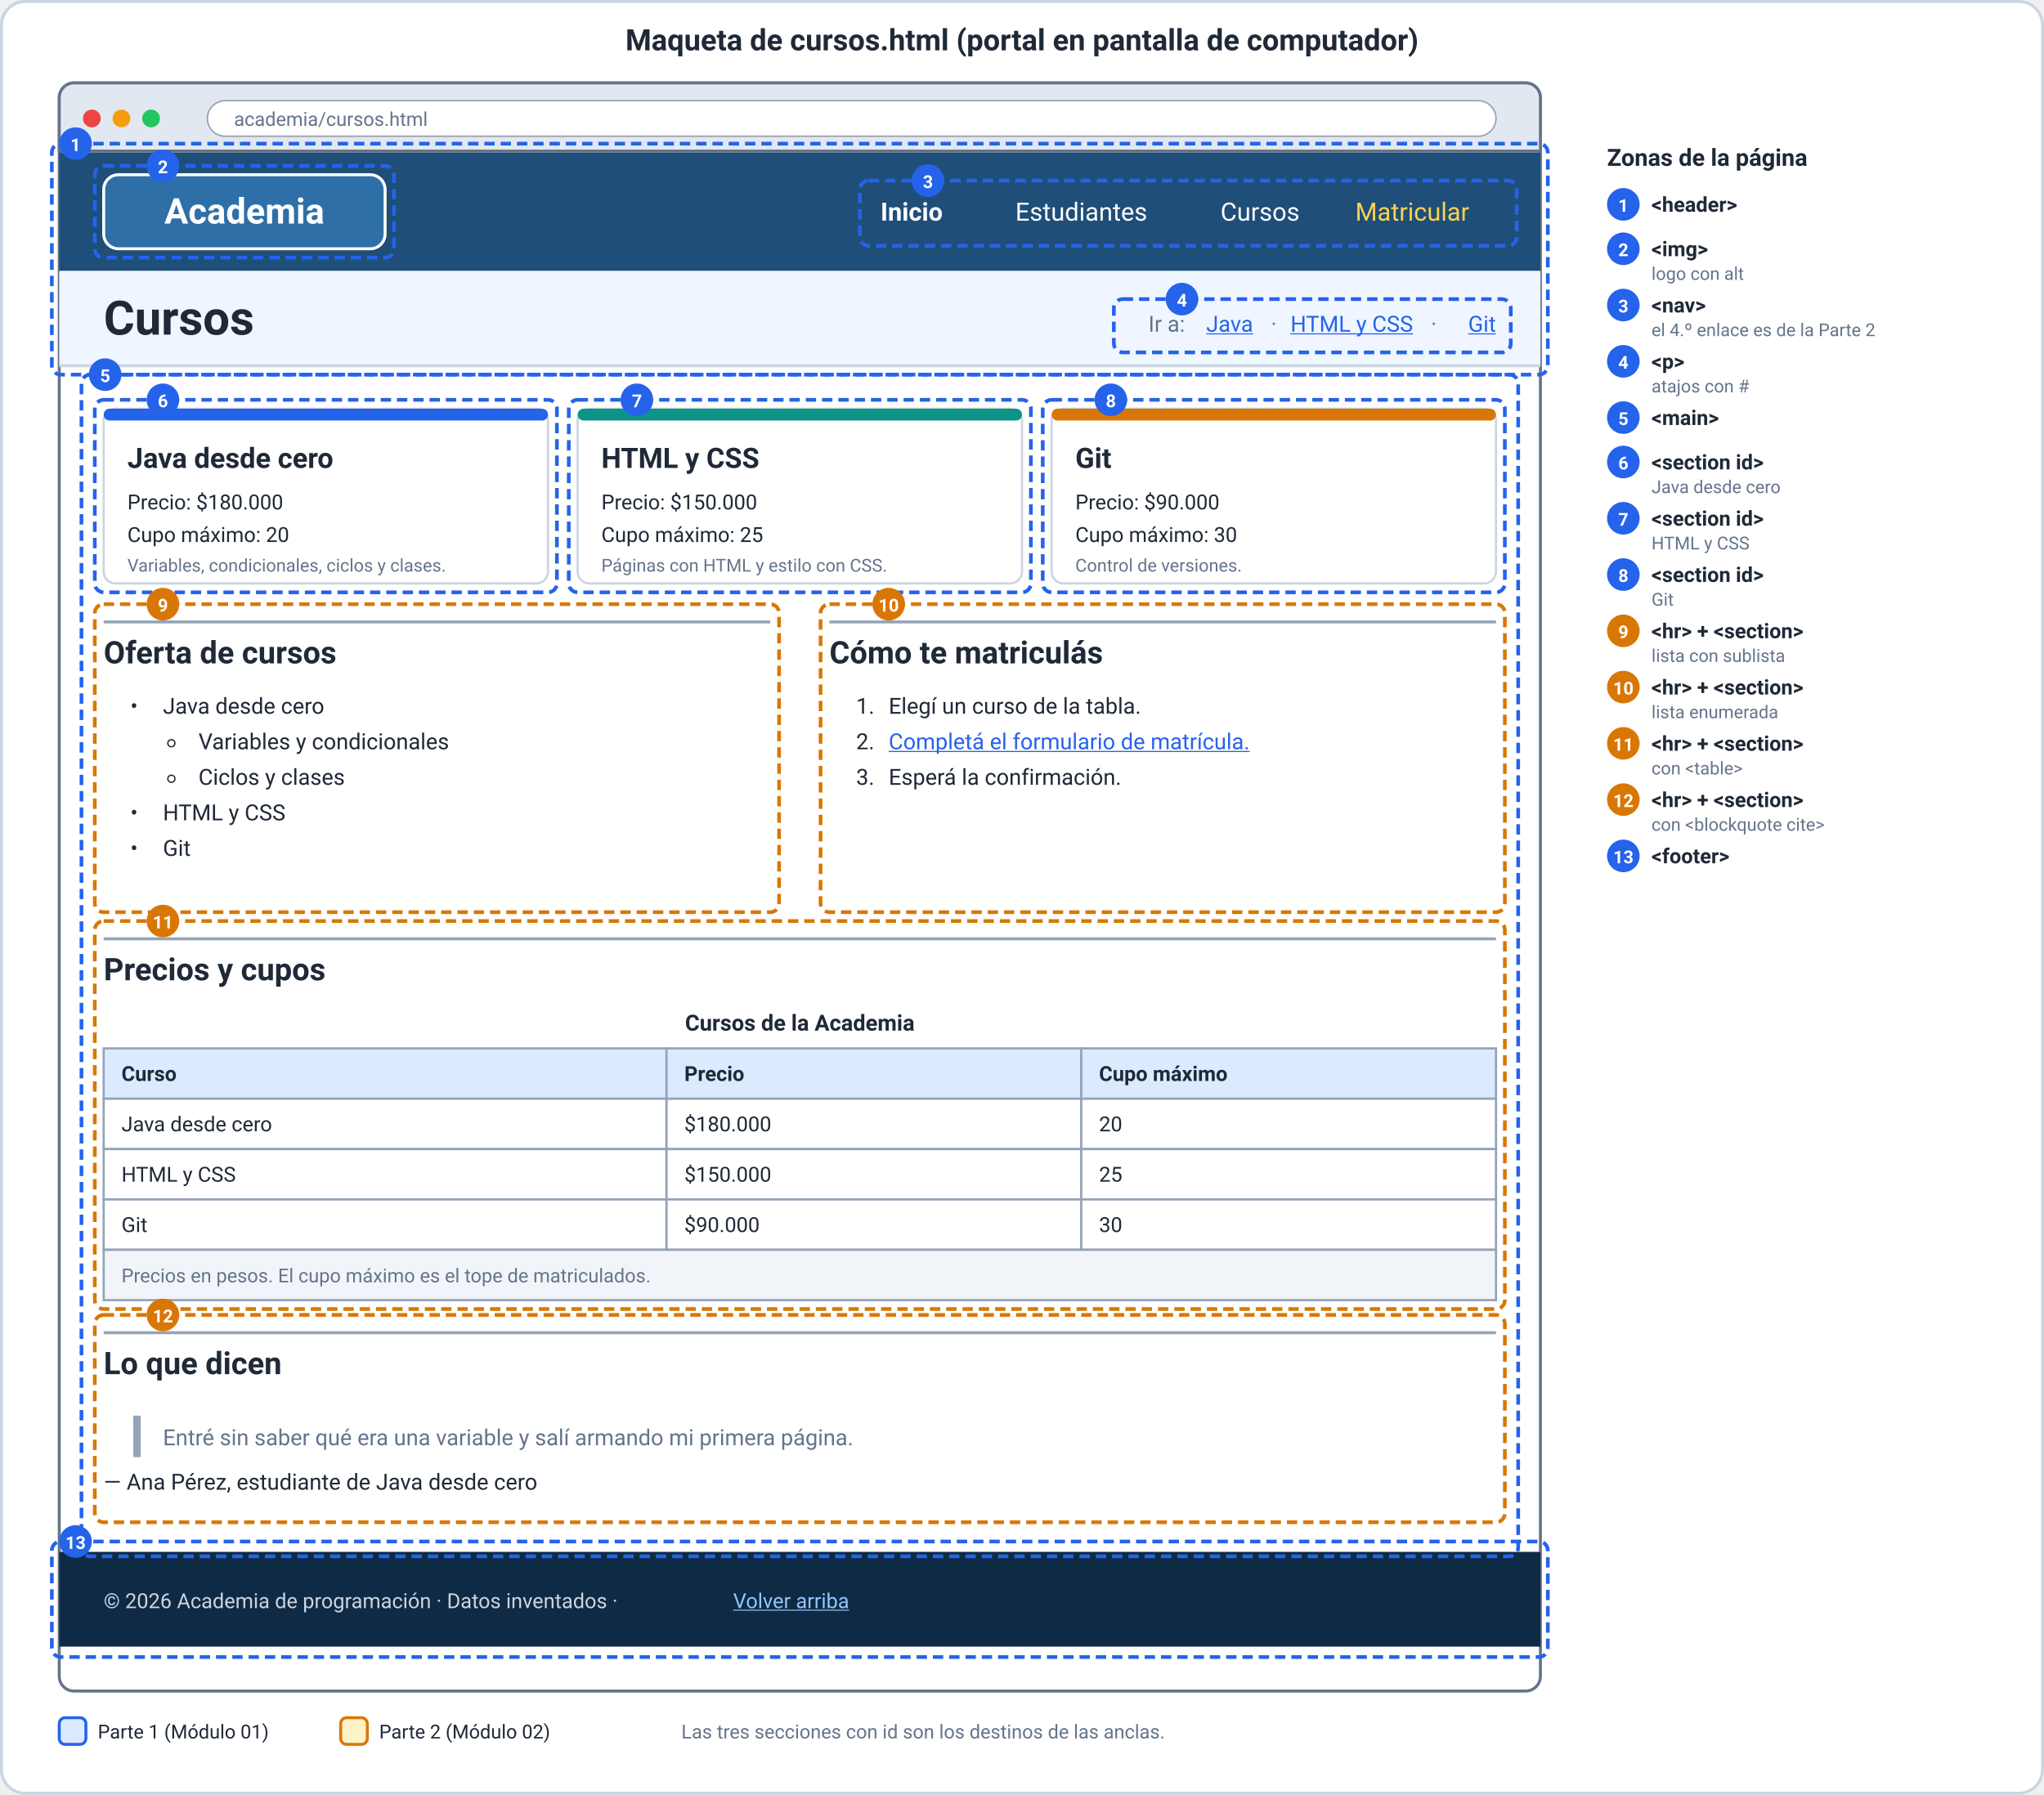
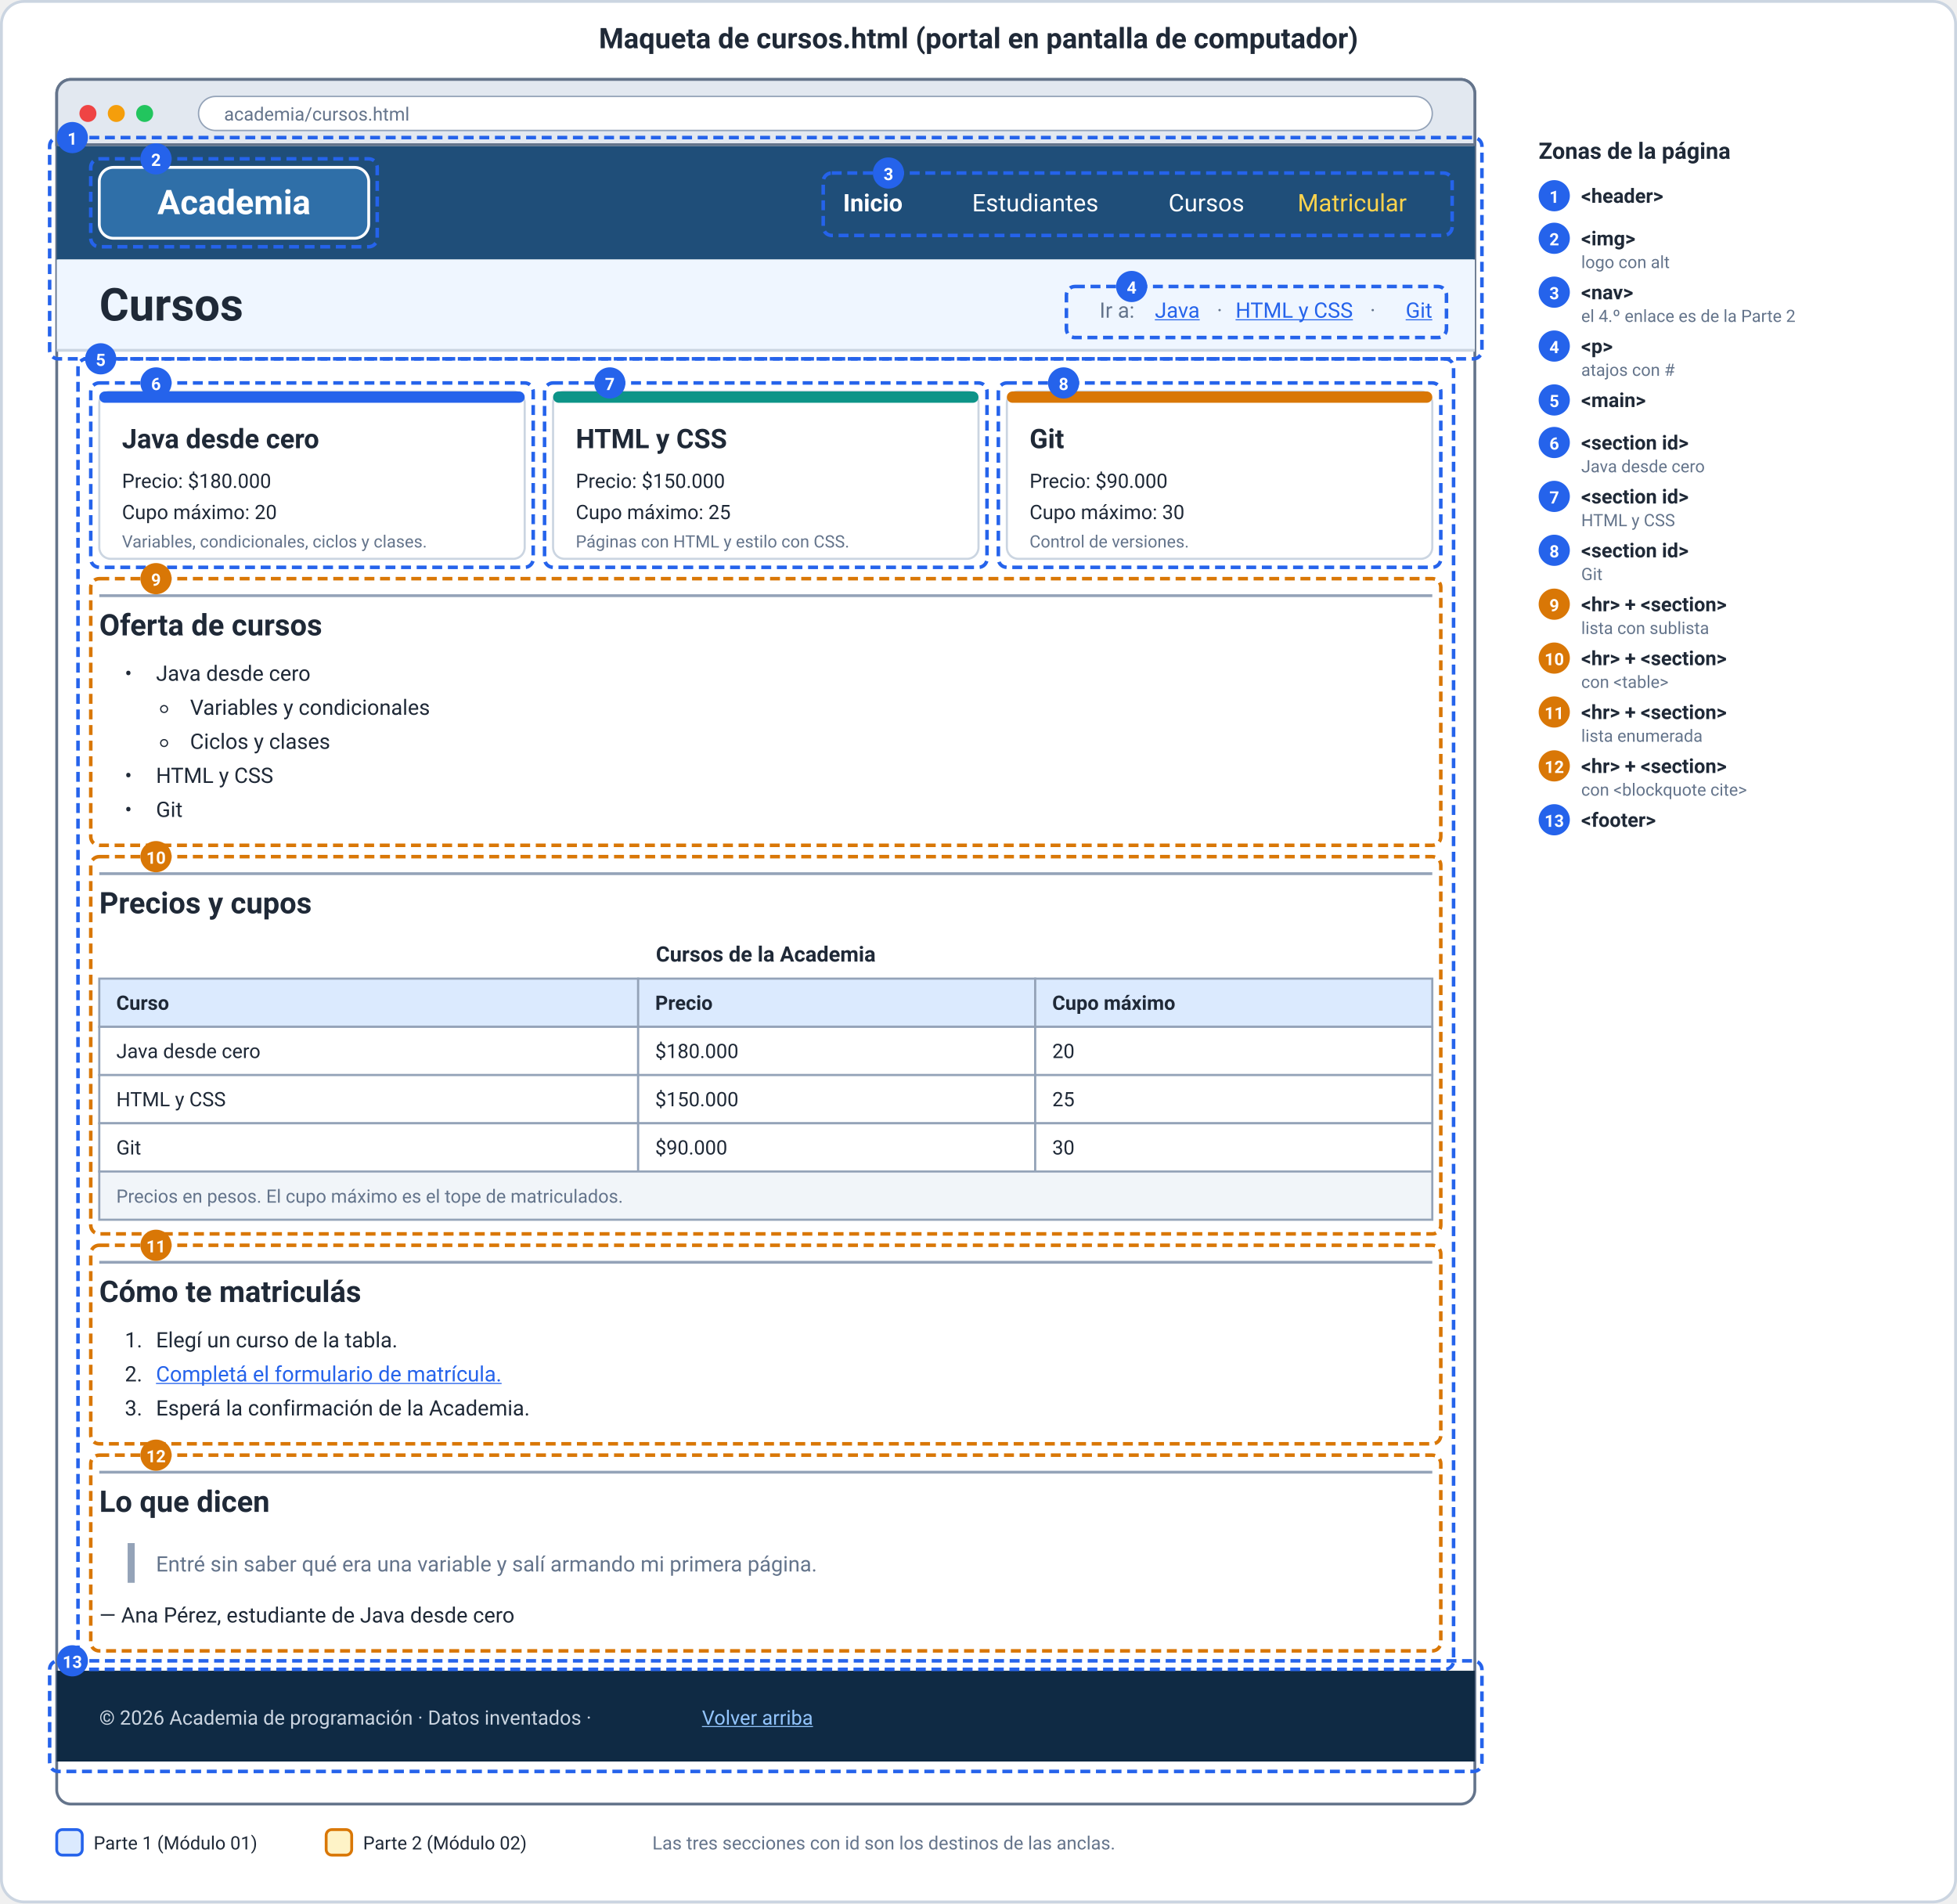
- <svg xmlns="http://www.w3.org/2000/svg" viewBox="0 0 1380 1212" width="1380" height="1212" role="img" aria-labelledby="t d" font-family="system-ui, -apple-system, Segoe UI, Roboto, Helvetica, Arial, sans-serif">
+ <svg xmlns="http://www.w3.org/2000/svg" viewBox="0 0 1380 1342" width="1380" height="1342" role="img" aria-labelledby="t d" font-family="system-ui, -apple-system, Segoe UI, Roboto, Helvetica, Arial, sans-serif">
  <defs>
    <marker id="ah" viewBox="0 0 10 10" refX="8" refY="5" markerWidth="7" markerHeight="7" orient="auto-start-reverse">
      <path d="M0 0L10 5L0 10z" fill="#64748b" />
    </marker>
  </defs>
-   <rect x="1" y="1" width="1378" height="1210" rx="16" fill="#ffffff" stroke="#cbd5e1" stroke-width="2" />
+   <rect x="1" y="1" width="1378" height="1340" rx="16" fill="#ffffff" stroke="#cbd5e1" stroke-width="2" />
  <text x="690.0" y="34" text-anchor="middle" font-size="20" font-weight="700" fill="#1f2937">Maqueta de cursos.html (portal en pantalla de computador)</text>
-   <rect x="40" y="56" width="1000" height="1086" rx="10" fill="#ffffff" stroke="#64748b" stroke-width="2" />
+   <rect x="40" y="56" width="1000" height="1216" rx="10" fill="#ffffff" stroke="#64748b" stroke-width="2" />
  <path d="M40 66 a10 10 0 0 1 10 -10 h980 a10 10 0 0 1 10 10 v36 h-1000z" fill="#e2e8f0" stroke="#64748b" stroke-width="2" />
  <circle cx="62" cy="80" r="6" fill="#ef4444" />
  <circle cx="82" cy="80" r="6" fill="#f59e0b" />
  <circle cx="102" cy="80" r="6" fill="#22c55e" />
  <rect x="140" y="68" width="870" height="24" rx="12" fill="#ffffff" stroke="#94a3b8" />
  <text x="158" y="85" text-anchor="start" font-size="13" font-weight="400" fill="#64748b">academia/cursos.html</text>
  <rect x="40" y="103" width="1000" height="80" fill="#1f4e79" />
  <rect x="70" y="118" width="190" height="50" rx="10" fill="#2f6fa8" stroke="#ffffff" stroke-width="2" />
  <text x="165" y="151" font-size="24" font-weight="700" fill="#ffffff" text-anchor="middle">Academia</text>
  <text x="915.0" y="149" font-size="17" font-weight="400" fill="#fcd34d" text-anchor="start">Matricular</text>
  <text x="824.0" y="149" font-size="17" font-weight="400" fill="#ffffff" text-anchor="start">Cursos</text>
  <text x="685.5" y="149" font-size="17" font-weight="400" fill="#ffffff" text-anchor="start">Estudiantes</text>
  <text x="594.5" y="149" font-size="17" font-weight="700" fill="#ffffff" text-anchor="start">Inicio</text>
  <rect x="40" y="183" width="1000" height="64" fill="#eff6ff" />
  <line x1="40" y1="247" x2="1040" y2="247" stroke="#cbd5e1" stroke-width="2" />
  <text x="70" y="226" font-size="32" font-weight="700" fill="#1f2937" text-anchor="start">Cursos</text>
  <text x="1010" y="224" font-size="15" font-weight="400" fill="#2563eb" text-anchor="end" text-decoration="underline">Git</text>
  <text x="970" y="224" font-size="15" font-weight="400" fill="#64748b" text-anchor="end">·</text>
  <text x="954" y="224" font-size="15" font-weight="400" fill="#2563eb" text-anchor="end" text-decoration="underline">HTML y CSS</text>
  <text x="862" y="224" font-size="15" font-weight="400" fill="#64748b" text-anchor="end">·</text>
  <text x="846" y="224" font-size="15" font-weight="400" fill="#2563eb" text-anchor="end" text-decoration="underline">Java</text>
  <text x="800" y="224" font-size="15" font-weight="400" fill="#64748b" text-anchor="end">Ir a:</text>
  <rect x="70" y="276" width="300" height="118" rx="8" fill="#ffffff" stroke="#cbd5e1" stroke-width="1.5" />
  <rect x="70" y="276" width="300" height="8" rx="4" fill="#2563eb" />
  <text x="86" y="316" font-size="19" font-weight="700" fill="#1f2937" text-anchor="start">Java desde cero</text>
  <text x="86" y="344" font-size="14" font-weight="400" fill="#1f2937" text-anchor="start">Precio: $180.000</text>
  <text x="86" y="366" font-size="14" font-weight="400" fill="#1f2937" text-anchor="start">Cupo máximo: 20</text>
  <text x="86" y="386" font-size="12" font-weight="400" fill="#64748b" text-anchor="start">Variables, condicionales, ciclos y clases.</text>
  <rect x="390" y="276" width="300" height="118" rx="8" fill="#ffffff" stroke="#cbd5e1" stroke-width="1.5" />
  <rect x="390" y="276" width="300" height="8" rx="4" fill="#0d9488" />
  <text x="406" y="316" font-size="19" font-weight="700" fill="#1f2937" text-anchor="start">HTML y CSS</text>
  <text x="406" y="344" font-size="14" font-weight="400" fill="#1f2937" text-anchor="start">Precio: $150.000</text>
  <text x="406" y="366" font-size="14" font-weight="400" fill="#1f2937" text-anchor="start">Cupo máximo: 25</text>
  <text x="406" y="386" font-size="12" font-weight="400" fill="#64748b" text-anchor="start">Páginas con HTML y estilo con CSS.</text>
  <rect x="710" y="276" width="300" height="118" rx="8" fill="#ffffff" stroke="#cbd5e1" stroke-width="1.5" />
  <rect x="710" y="276" width="300" height="8" rx="4" fill="#d97706" />
  <text x="726" y="316" font-size="19" font-weight="700" fill="#1f2937" text-anchor="start">Git</text>
  <text x="726" y="344" font-size="14" font-weight="400" fill="#1f2937" text-anchor="start">Precio: $90.000</text>
  <text x="726" y="366" font-size="14" font-weight="400" fill="#1f2937" text-anchor="start">Cupo máximo: 30</text>
  <text x="726" y="386" font-size="12" font-weight="400" fill="#64748b" text-anchor="start">Control de versiones.</text>
-   <line x1="70" y1="420" x2="520" y2="420" stroke="#94a3b8" stroke-width="2" />
+   <line x1="70" y1="420" x2="1010" y2="420" stroke="#94a3b8" stroke-width="2" />
  <text x="70" y="448" font-size="21" font-weight="700" fill="#1f2937" text-anchor="start">Oferta de cursos</text>
-   <text x="88" y="482" font-size="15" font-weight="400" fill="#1f2937" text-anchor="start">•</text>
-   <text x="110" y="482" font-size="15" font-weight="400" fill="#1f2937" text-anchor="start">Java desde cero</text>
-   <text x="112" y="506" font-size="15" font-weight="400" fill="#1f2937" text-anchor="start">◦</text>
-   <text x="134" y="506" font-size="15" font-weight="400" fill="#1f2937" text-anchor="start">Variables y condicionales</text>
-   <text x="112" y="530" font-size="15" font-weight="400" fill="#1f2937" text-anchor="start">◦</text>
-   <text x="134" y="530" font-size="15" font-weight="400" fill="#1f2937" text-anchor="start">Ciclos y clases</text>
-   <text x="88" y="554" font-size="15" font-weight="400" fill="#1f2937" text-anchor="start">•</text>
-   <text x="110" y="554" font-size="15" font-weight="400" fill="#1f2937" text-anchor="start">HTML y CSS</text>
-   <text x="88" y="578" font-size="15" font-weight="400" fill="#1f2937" text-anchor="start">•</text>
-   <text x="110" y="578" font-size="15" font-weight="400" fill="#1f2937" text-anchor="start">Git</text>
-   <line x1="560" y1="420" x2="1010" y2="420" stroke="#94a3b8" stroke-width="2" />
-   <text x="560" y="448" font-size="21" font-weight="700" fill="#1f2937" text-anchor="start">Cómo te matriculás</text>
-   <text x="578" y="482" font-size="15" font-weight="400" fill="#1f2937" text-anchor="start">1.</text>
-   <text x="600" y="482" font-size="15" font-weight="400" fill="#1f2937" text-anchor="start">Elegí un curso de la tabla.</text>
-   <text x="578" y="506" font-size="15" font-weight="400" fill="#1f2937" text-anchor="start">2.</text>
-   <text x="600" y="506" font-size="15" font-weight="400" fill="#2563eb" text-anchor="start" text-decoration="underline">Completá el formulario de matrícula.</text>
-   <text x="578" y="530" font-size="15" font-weight="400" fill="#1f2937" text-anchor="start">3.</text>
-   <text x="600" y="530" font-size="15" font-weight="400" fill="#1f2937" text-anchor="start">Esperá la confirmación.</text>
-   <line x1="70" y1="634" x2="1010" y2="634" stroke="#94a3b8" stroke-width="2" />
-   <text x="70" y="662" font-size="21" font-weight="700" fill="#1f2937" text-anchor="start">Precios y cupos</text>
-   <text x="540.0" y="696" font-size="15" font-weight="700" fill="#1f2937" text-anchor="middle">Cursos de la Academia</text>
-   <rect x="70" y="708" width="380" height="34" rx="0" fill="#dbeafe" stroke="#94a3b8" stroke-width="1.5" />
-   <text x="82" y="730" font-size="14" font-weight="700" fill="#1f2937" text-anchor="start">Curso</text>
-   <rect x="450" y="708" width="280" height="34" rx="0" fill="#dbeafe" stroke="#94a3b8" stroke-width="1.5" />
-   <text x="462" y="730" font-size="14" font-weight="700" fill="#1f2937" text-anchor="start">Precio</text>
-   <rect x="730" y="708" width="280" height="34" rx="0" fill="#dbeafe" stroke="#94a3b8" stroke-width="1.5" />
-   <text x="742" y="730" font-size="14" font-weight="700" fill="#1f2937" text-anchor="start">Cupo máximo</text>
-   <rect x="70" y="742" width="380" height="34" rx="0" fill="#ffffff" stroke="#94a3b8" stroke-width="1.5" />
-   <text x="82" y="764" font-size="14" font-weight="400" fill="#1f2937" text-anchor="start">Java desde cero</text>
-   <rect x="450" y="742" width="280" height="34" rx="0" fill="#ffffff" stroke="#94a3b8" stroke-width="1.5" />
-   <text x="462" y="764" font-size="14" font-weight="400" fill="#1f2937" text-anchor="start">$180.000</text>
-   <rect x="730" y="742" width="280" height="34" rx="0" fill="#ffffff" stroke="#94a3b8" stroke-width="1.5" />
-   <text x="742" y="764" font-size="14" font-weight="400" fill="#1f2937" text-anchor="start">20</text>
-   <rect x="70" y="776" width="380" height="34" rx="0" fill="#ffffff" stroke="#94a3b8" stroke-width="1.5" />
-   <text x="82" y="798" font-size="14" font-weight="400" fill="#1f2937" text-anchor="start">HTML y CSS</text>
-   <rect x="450" y="776" width="280" height="34" rx="0" fill="#ffffff" stroke="#94a3b8" stroke-width="1.5" />
-   <text x="462" y="798" font-size="14" font-weight="400" fill="#1f2937" text-anchor="start">$150.000</text>
-   <rect x="730" y="776" width="280" height="34" rx="0" fill="#ffffff" stroke="#94a3b8" stroke-width="1.5" />
-   <text x="742" y="798" font-size="14" font-weight="400" fill="#1f2937" text-anchor="start">25</text>
-   <rect x="70" y="810" width="380" height="34" rx="0" fill="#ffffff" stroke="#94a3b8" stroke-width="1.5" />
-   <text x="82" y="832" font-size="14" font-weight="400" fill="#1f2937" text-anchor="start">Git</text>
-   <rect x="450" y="810" width="280" height="34" rx="0" fill="#ffffff" stroke="#94a3b8" stroke-width="1.5" />
-   <text x="462" y="832" font-size="14" font-weight="400" fill="#1f2937" text-anchor="start">$90.000</text>
-   <rect x="730" y="810" width="280" height="34" rx="0" fill="#ffffff" stroke="#94a3b8" stroke-width="1.5" />
-   <text x="742" y="832" font-size="14" font-weight="400" fill="#1f2937" text-anchor="start">30</text>
-   <rect x="70" y="844" width="940" height="34" rx="0" fill="#f1f5f9" stroke="#94a3b8" stroke-width="1.5" />
-   <text x="82" y="866" font-size="13" font-weight="400" fill="#64748b" text-anchor="start">Precios en pesos. El cupo máximo es el tope de matriculados.</text>
-   <line x1="70" y1="900" x2="1010" y2="900" stroke="#94a3b8" stroke-width="2" />
-   <text x="70" y="928" font-size="21" font-weight="700" fill="#1f2937" text-anchor="start">Lo que dicen</text>
-   <rect x="90" y="956" width="5" height="28" fill="#94a3b8" />
-   <text x="110" y="976" font-size="15" font-weight="400" fill="#64748b" text-anchor="start">Entré sin saber qué era una variable y salí armando mi primera página.</text>
-   <text x="70" y="1006" font-size="15" font-weight="400" fill="#1f2937" text-anchor="start">— Ana Pérez, estudiante de Java desde cero</text>
-   <rect x="40" y="1048" width="1000" height="64" fill="#0f2a44" />
-   <text x="70" y="1086" font-size="14" font-weight="400" fill="#cbd5e1" text-anchor="start">© 2026 Academia de programación · Datos inventados ·</text>
-   <text x="495" y="1086" font-size="14" font-weight="400" fill="#93c5fd" text-anchor="start" text-decoration="underline">Volver arriba</text>
+   <text x="88" y="480" font-size="15" font-weight="400" fill="#1f2937" text-anchor="start">•</text>
+   <text x="110" y="480" font-size="15" font-weight="400" fill="#1f2937" text-anchor="start">Java desde cero</text>
+   <text x="112" y="504" font-size="15" font-weight="400" fill="#1f2937" text-anchor="start">◦</text>
+   <text x="134" y="504" font-size="15" font-weight="400" fill="#1f2937" text-anchor="start">Variables y condicionales</text>
+   <text x="112" y="528" font-size="15" font-weight="400" fill="#1f2937" text-anchor="start">◦</text>
+   <text x="134" y="528" font-size="15" font-weight="400" fill="#1f2937" text-anchor="start">Ciclos y clases</text>
+   <text x="88" y="552" font-size="15" font-weight="400" fill="#1f2937" text-anchor="start">•</text>
+   <text x="110" y="552" font-size="15" font-weight="400" fill="#1f2937" text-anchor="start">HTML y CSS</text>
+   <text x="88" y="576" font-size="15" font-weight="400" fill="#1f2937" text-anchor="start">•</text>
+   <text x="110" y="576" font-size="15" font-weight="400" fill="#1f2937" text-anchor="start">Git</text>
+   <line x1="70" y1="616" x2="1010" y2="616" stroke="#94a3b8" stroke-width="2" />
+   <text x="70" y="644" font-size="21" font-weight="700" fill="#1f2937" text-anchor="start">Precios y cupos</text>
+   <text x="540.0" y="678" font-size="15" font-weight="700" fill="#1f2937" text-anchor="middle">Cursos de la Academia</text>
+   <rect x="70" y="690" width="380" height="34" rx="0" fill="#dbeafe" stroke="#94a3b8" stroke-width="1.5" />
+   <text x="82" y="712" font-size="14" font-weight="700" fill="#1f2937" text-anchor="start">Curso</text>
+   <rect x="450" y="690" width="280" height="34" rx="0" fill="#dbeafe" stroke="#94a3b8" stroke-width="1.5" />
+   <text x="462" y="712" font-size="14" font-weight="700" fill="#1f2937" text-anchor="start">Precio</text>
+   <rect x="730" y="690" width="280" height="34" rx="0" fill="#dbeafe" stroke="#94a3b8" stroke-width="1.5" />
+   <text x="742" y="712" font-size="14" font-weight="700" fill="#1f2937" text-anchor="start">Cupo máximo</text>
+   <rect x="70" y="724" width="380" height="34" rx="0" fill="#ffffff" stroke="#94a3b8" stroke-width="1.5" />
+   <text x="82" y="746" font-size="14" font-weight="400" fill="#1f2937" text-anchor="start">Java desde cero</text>
+   <rect x="450" y="724" width="280" height="34" rx="0" fill="#ffffff" stroke="#94a3b8" stroke-width="1.5" />
+   <text x="462" y="746" font-size="14" font-weight="400" fill="#1f2937" text-anchor="start">$180.000</text>
+   <rect x="730" y="724" width="280" height="34" rx="0" fill="#ffffff" stroke="#94a3b8" stroke-width="1.5" />
+   <text x="742" y="746" font-size="14" font-weight="400" fill="#1f2937" text-anchor="start">20</text>
+   <rect x="70" y="758" width="380" height="34" rx="0" fill="#ffffff" stroke="#94a3b8" stroke-width="1.5" />
+   <text x="82" y="780" font-size="14" font-weight="400" fill="#1f2937" text-anchor="start">HTML y CSS</text>
+   <rect x="450" y="758" width="280" height="34" rx="0" fill="#ffffff" stroke="#94a3b8" stroke-width="1.5" />
+   <text x="462" y="780" font-size="14" font-weight="400" fill="#1f2937" text-anchor="start">$150.000</text>
+   <rect x="730" y="758" width="280" height="34" rx="0" fill="#ffffff" stroke="#94a3b8" stroke-width="1.5" />
+   <text x="742" y="780" font-size="14" font-weight="400" fill="#1f2937" text-anchor="start">25</text>
+   <rect x="70" y="792" width="380" height="34" rx="0" fill="#ffffff" stroke="#94a3b8" stroke-width="1.5" />
+   <text x="82" y="814" font-size="14" font-weight="400" fill="#1f2937" text-anchor="start">Git</text>
+   <rect x="450" y="792" width="280" height="34" rx="0" fill="#ffffff" stroke="#94a3b8" stroke-width="1.5" />
+   <text x="462" y="814" font-size="14" font-weight="400" fill="#1f2937" text-anchor="start">$90.000</text>
+   <rect x="730" y="792" width="280" height="34" rx="0" fill="#ffffff" stroke="#94a3b8" stroke-width="1.5" />
+   <text x="742" y="814" font-size="14" font-weight="400" fill="#1f2937" text-anchor="start">30</text>
+   <rect x="70" y="826" width="940" height="34" rx="0" fill="#f1f5f9" stroke="#94a3b8" stroke-width="1.5" />
+   <text x="82" y="848" font-size="13" font-weight="400" fill="#64748b" text-anchor="start">Precios en pesos. El cupo máximo es el tope de matriculados.</text>
+   <line x1="70" y1="890" x2="1010" y2="890" stroke="#94a3b8" stroke-width="2" />
+   <text x="70" y="918" font-size="21" font-weight="700" fill="#1f2937" text-anchor="start">Cómo te matriculás</text>
+   <text x="88" y="950" font-size="15" font-weight="400" fill="#1f2937" text-anchor="start">1.</text>
+   <text x="110" y="950" font-size="15" font-weight="400" fill="#1f2937" text-anchor="start">Elegí un curso de la tabla.</text>
+   <text x="88" y="974" font-size="15" font-weight="400" fill="#1f2937" text-anchor="start">2.</text>
+   <text x="110" y="974" font-size="15" font-weight="400" fill="#2563eb" text-anchor="start" text-decoration="underline">Completá el formulario de matrícula.</text>
+   <text x="88" y="998" font-size="15" font-weight="400" fill="#1f2937" text-anchor="start">3.</text>
+   <text x="110" y="998" font-size="15" font-weight="400" fill="#1f2937" text-anchor="start">Esperá la confirmación de la Academia.</text>
+   <line x1="70" y1="1038" x2="1010" y2="1038" stroke="#94a3b8" stroke-width="2" />
+   <text x="70" y="1066" font-size="21" font-weight="700" fill="#1f2937" text-anchor="start">Lo que dicen</text>
+   <rect x="90" y="1088" width="5" height="28" fill="#94a3b8" />
+   <text x="110" y="1108" font-size="15" font-weight="400" fill="#64748b" text-anchor="start">Entré sin saber qué era una variable y salí armando mi primera página.</text>
+   <text x="70" y="1144" font-size="15" font-weight="400" fill="#1f2937" text-anchor="start">— Ana Pérez, estudiante de Java desde cero</text>
+   <rect x="40" y="1178" width="1000" height="64" fill="#0f2a44" />
+   <text x="70" y="1216" font-size="14" font-weight="400" fill="#cbd5e1" text-anchor="start">© 2026 Academia de programación · Datos inventados ·</text>
+   <text x="495" y="1216" font-size="14" font-weight="400" fill="#93c5fd" text-anchor="start" text-decoration="underline">Volver arriba</text>
  <text x="1085" y="112" text-anchor="start" font-size="16" font-weight="700" fill="#1f2937">Zonas de la página</text>
  <rect x="35" y="97" width="1010" height="156" rx="6" fill="none" stroke="#2563eb" stroke-width="2.5" stroke-dasharray="7 4" />
  <circle cx="51" cy="97" r="11" fill="#2563eb" />
  <text x="51" y="102" text-anchor="middle" font-size="12" font-weight="700" fill="#ffffff">1</text>
  <circle cx="1096" cy="138" r="11" fill="#2563eb" />
  <text x="1096" y="143" text-anchor="middle" font-size="12" font-weight="700" fill="#ffffff">1</text>
  <text x="1115" y="143" text-anchor="start" font-size="14" font-weight="700" fill="#1f2937">&lt;header&gt;</text>
  <rect x="64" y="112" width="202" height="62" rx="6" fill="none" stroke="#2563eb" stroke-width="2.5" stroke-dasharray="7 4" />
  <circle cx="110" cy="112" r="11" fill="#2563eb" />
  <text x="110" y="117" text-anchor="middle" font-size="12" font-weight="700" fill="#ffffff">2</text>
  <circle cx="1096" cy="168" r="11" fill="#2563eb" />
  <text x="1096" y="173" text-anchor="middle" font-size="12" font-weight="700" fill="#ffffff">2</text>
  <text x="1115" y="173" text-anchor="start" font-size="14" font-weight="700" fill="#1f2937">  &lt;img&gt;</text>
  <text x="1115" y="189" text-anchor="start" font-size="12" font-weight="400" fill="#64748b">  logo con alt</text>
  <rect x="580.5" y="122" width="443.5" height="44" rx="6" fill="none" stroke="#2563eb" stroke-width="2.5" stroke-dasharray="7 4" />
  <circle cx="626.5" cy="122" r="11" fill="#2563eb" />
  <text x="626.5" y="127" text-anchor="middle" font-size="12" font-weight="700" fill="#ffffff">3</text>
  <circle cx="1096" cy="206" r="11" fill="#2563eb" />
  <text x="1096" y="211" text-anchor="middle" font-size="12" font-weight="700" fill="#ffffff">3</text>
  <text x="1115" y="211" text-anchor="start" font-size="14" font-weight="700" fill="#1f2937">  &lt;nav&gt;</text>
  <text x="1115" y="227" text-anchor="start" font-size="12" font-weight="400" fill="#64748b">  el 4.º enlace es de la Parte 2</text>
  <rect x="752" y="202" width="268" height="36" rx="6" fill="none" stroke="#2563eb" stroke-width="2.5" stroke-dasharray="7 4" />
  <circle cx="798" cy="202" r="11" fill="#2563eb" />
  <text x="798" y="207" text-anchor="middle" font-size="12" font-weight="700" fill="#ffffff">4</text>
  <circle cx="1096" cy="244" r="11" fill="#2563eb" />
  <text x="1096" y="249" text-anchor="middle" font-size="12" font-weight="700" fill="#ffffff">4</text>
  <text x="1115" y="249" text-anchor="start" font-size="14" font-weight="700" fill="#1f2937">  &lt;p&gt;</text>
  <text x="1115" y="265" text-anchor="start" font-size="12" font-weight="400" fill="#64748b">  atajos con #</text>
-   <rect x="55" y="253" width="970" height="798" rx="6" fill="none" stroke="#2563eb" stroke-width="2.5" stroke-dasharray="7 4" />
+   <rect x="55" y="253" width="970" height="924" rx="6" fill="none" stroke="#2563eb" stroke-width="2.5" stroke-dasharray="7 4" />
  <circle cx="71" cy="253" r="11" fill="#2563eb" />
  <text x="71" y="258" text-anchor="middle" font-size="12" font-weight="700" fill="#ffffff">5</text>
  <circle cx="1096" cy="282" r="11" fill="#2563eb" />
  <text x="1096" y="287" text-anchor="middle" font-size="12" font-weight="700" fill="#ffffff">5</text>
  <text x="1115" y="287" text-anchor="start" font-size="14" font-weight="700" fill="#1f2937">&lt;main&gt;</text>
  <rect x="64" y="270" width="312" height="130" rx="6" fill="none" stroke="#2563eb" stroke-width="2.5" stroke-dasharray="7 4" />
  <circle cx="110" cy="270" r="11" fill="#2563eb" />
  <text x="110" y="275" text-anchor="middle" font-size="12" font-weight="700" fill="#ffffff">6</text>
  <circle cx="1096" cy="312" r="11" fill="#2563eb" />
  <text x="1096" y="317" text-anchor="middle" font-size="12" font-weight="700" fill="#ffffff">6</text>
  <text x="1115" y="317" text-anchor="start" font-size="14" font-weight="700" fill="#1f2937">  &lt;section id&gt;</text>
  <text x="1115" y="333" text-anchor="start" font-size="12" font-weight="400" fill="#64748b">  Java desde cero</text>
  <rect x="384" y="270" width="312" height="130" rx="6" fill="none" stroke="#2563eb" stroke-width="2.5" stroke-dasharray="7 4" />
  <circle cx="430" cy="270" r="11" fill="#2563eb" />
  <text x="430" y="275" text-anchor="middle" font-size="12" font-weight="700" fill="#ffffff">7</text>
  <circle cx="1096" cy="350" r="11" fill="#2563eb" />
  <text x="1096" y="355" text-anchor="middle" font-size="12" font-weight="700" fill="#ffffff">7</text>
  <text x="1115" y="355" text-anchor="start" font-size="14" font-weight="700" fill="#1f2937">  &lt;section id&gt;</text>
  <text x="1115" y="371" text-anchor="start" font-size="12" font-weight="400" fill="#64748b">  HTML y CSS</text>
  <rect x="704" y="270" width="312" height="130" rx="6" fill="none" stroke="#2563eb" stroke-width="2.5" stroke-dasharray="7 4" />
  <circle cx="750" cy="270" r="11" fill="#2563eb" />
  <text x="750" y="275" text-anchor="middle" font-size="12" font-weight="700" fill="#ffffff">8</text>
  <circle cx="1096" cy="388" r="11" fill="#2563eb" />
  <text x="1096" y="393" text-anchor="middle" font-size="12" font-weight="700" fill="#ffffff">8</text>
  <text x="1115" y="393" text-anchor="start" font-size="14" font-weight="700" fill="#1f2937">  &lt;section id&gt;</text>
  <text x="1115" y="409" text-anchor="start" font-size="12" font-weight="400" fill="#64748b">  Git</text>
-   <rect x="64" y="408" width="462" height="208" rx="6" fill="none" stroke="#d97706" stroke-width="2.5" stroke-dasharray="7 4" />
+   <rect x="64" y="408" width="952" height="188" rx="6" fill="none" stroke="#d97706" stroke-width="2.5" stroke-dasharray="7 4" />
  <circle cx="110" cy="408" r="11" fill="#d97706" />
  <text x="110" y="413" text-anchor="middle" font-size="12" font-weight="700" fill="#ffffff">9</text>
  <circle cx="1096" cy="426" r="11" fill="#d97706" />
  <text x="1096" y="431" text-anchor="middle" font-size="12" font-weight="700" fill="#ffffff">9</text>
  <text x="1115" y="431" text-anchor="start" font-size="14" font-weight="700" fill="#1f2937">  &lt;hr&gt; + &lt;section&gt;</text>
  <text x="1115" y="447" text-anchor="start" font-size="12" font-weight="400" fill="#64748b">  lista con sublista</text>
-   <rect x="554" y="408" width="462" height="208" rx="6" fill="none" stroke="#d97706" stroke-width="2.5" stroke-dasharray="7 4" />
-   <circle cx="600" cy="408" r="11" fill="#d97706" />
-   <text x="600" y="413" text-anchor="middle" font-size="12" font-weight="700" fill="#ffffff">10</text>
+   <rect x="64" y="604" width="952" height="266" rx="6" fill="none" stroke="#d97706" stroke-width="2.5" stroke-dasharray="7 4" />
+   <circle cx="110" cy="604" r="11" fill="#d97706" />
+   <text x="110" y="609" text-anchor="middle" font-size="12" font-weight="700" fill="#ffffff">10</text>
  <circle cx="1096" cy="464" r="11" fill="#d97706" />
  <text x="1096" y="469" text-anchor="middle" font-size="12" font-weight="700" fill="#ffffff">10</text>
  <text x="1115" y="469" text-anchor="start" font-size="14" font-weight="700" fill="#1f2937">  &lt;hr&gt; + &lt;section&gt;</text>
-   <text x="1115" y="485" text-anchor="start" font-size="12" font-weight="400" fill="#64748b">  lista enumerada</text>
-   <rect x="64" y="622" width="952" height="262" rx="6" fill="none" stroke="#d97706" stroke-width="2.5" stroke-dasharray="7 4" />
-   <circle cx="110" cy="622" r="11" fill="#d97706" />
-   <text x="110" y="627" text-anchor="middle" font-size="12" font-weight="700" fill="#ffffff">11</text>
+   <text x="1115" y="485" text-anchor="start" font-size="12" font-weight="400" fill="#64748b">  con &lt;table&gt;</text>
+   <rect x="64" y="878" width="952" height="140" rx="6" fill="none" stroke="#d97706" stroke-width="2.5" stroke-dasharray="7 4" />
+   <circle cx="110" cy="878" r="11" fill="#d97706" />
+   <text x="110" y="883" text-anchor="middle" font-size="12" font-weight="700" fill="#ffffff">11</text>
  <circle cx="1096" cy="502" r="11" fill="#d97706" />
  <text x="1096" y="507" text-anchor="middle" font-size="12" font-weight="700" fill="#ffffff">11</text>
  <text x="1115" y="507" text-anchor="start" font-size="14" font-weight="700" fill="#1f2937">  &lt;hr&gt; + &lt;section&gt;</text>
-   <text x="1115" y="523" text-anchor="start" font-size="12" font-weight="400" fill="#64748b">  con &lt;table&gt;</text>
-   <rect x="64" y="888" width="952" height="140" rx="6" fill="none" stroke="#d97706" stroke-width="2.5" stroke-dasharray="7 4" />
-   <circle cx="110" cy="888" r="11" fill="#d97706" />
-   <text x="110" y="893" text-anchor="middle" font-size="12" font-weight="700" fill="#ffffff">12</text>
+   <text x="1115" y="523" text-anchor="start" font-size="12" font-weight="400" fill="#64748b">  lista enumerada</text>
+   <rect x="64" y="1026" width="952" height="138" rx="6" fill="none" stroke="#d97706" stroke-width="2.5" stroke-dasharray="7 4" />
+   <circle cx="110" cy="1026" r="11" fill="#d97706" />
+   <text x="110" y="1031" text-anchor="middle" font-size="12" font-weight="700" fill="#ffffff">12</text>
  <circle cx="1096" cy="540" r="11" fill="#d97706" />
  <text x="1096" y="545" text-anchor="middle" font-size="12" font-weight="700" fill="#ffffff">12</text>
  <text x="1115" y="545" text-anchor="start" font-size="14" font-weight="700" fill="#1f2937">  &lt;hr&gt; + &lt;section&gt;</text>
  <text x="1115" y="561" text-anchor="start" font-size="12" font-weight="400" fill="#64748b">  con &lt;blockquote cite&gt;</text>
-   <rect x="35" y="1041" width="1010" height="78" rx="6" fill="none" stroke="#2563eb" stroke-width="2.5" stroke-dasharray="7 4" />
-   <circle cx="51" cy="1041" r="11" fill="#2563eb" />
-   <text x="51" y="1046" text-anchor="middle" font-size="12" font-weight="700" fill="#ffffff">13</text>
+   <rect x="35" y="1171" width="1010" height="78" rx="6" fill="none" stroke="#2563eb" stroke-width="2.5" stroke-dasharray="7 4" />
+   <circle cx="51" cy="1171" r="11" fill="#2563eb" />
+   <text x="51" y="1176" text-anchor="middle" font-size="12" font-weight="700" fill="#ffffff">13</text>
  <circle cx="1096" cy="578" r="11" fill="#2563eb" />
  <text x="1096" y="583" text-anchor="middle" font-size="12" font-weight="700" fill="#ffffff">13</text>
  <text x="1115" y="583" text-anchor="start" font-size="14" font-weight="700" fill="#1f2937">&lt;footer&gt;</text>
-   <rect x="40" y="1160" width="18" height="18" rx="4" fill="#dbeafe" stroke="#2563eb" stroke-width="2" />
-   <text x="66" y="1174" text-anchor="start" font-size="13" font-weight="400" fill="#1f2937">Parte 1 (Módulo 01)</text>
-   <rect x="230" y="1160" width="18" height="18" rx="4" fill="#fef3c7" stroke="#d97706" stroke-width="2" />
-   <text x="256" y="1174" text-anchor="start" font-size="13" font-weight="400" fill="#1f2937">Parte 2 (Módulo 02)</text>
-   <text x="460" y="1174" text-anchor="start" font-size="13" font-weight="400" fill="#64748b">Las tres secciones con id son los destinos de las anclas.</text>
+   <rect x="40" y="1290" width="18" height="18" rx="4" fill="#dbeafe" stroke="#2563eb" stroke-width="2" />
+   <text x="66" y="1304" text-anchor="start" font-size="13" font-weight="400" fill="#1f2937">Parte 1 (Módulo 01)</text>
+   <rect x="230" y="1290" width="18" height="18" rx="4" fill="#fef3c7" stroke="#d97706" stroke-width="2" />
+   <text x="256" y="1304" text-anchor="start" font-size="13" font-weight="400" fill="#1f2937">Parte 2 (Módulo 02)</text>
+   <text x="460" y="1304" text-anchor="start" font-size="13" font-weight="400" fill="#64748b">Las tres secciones con id son los destinos de las anclas.</text>
</svg>
